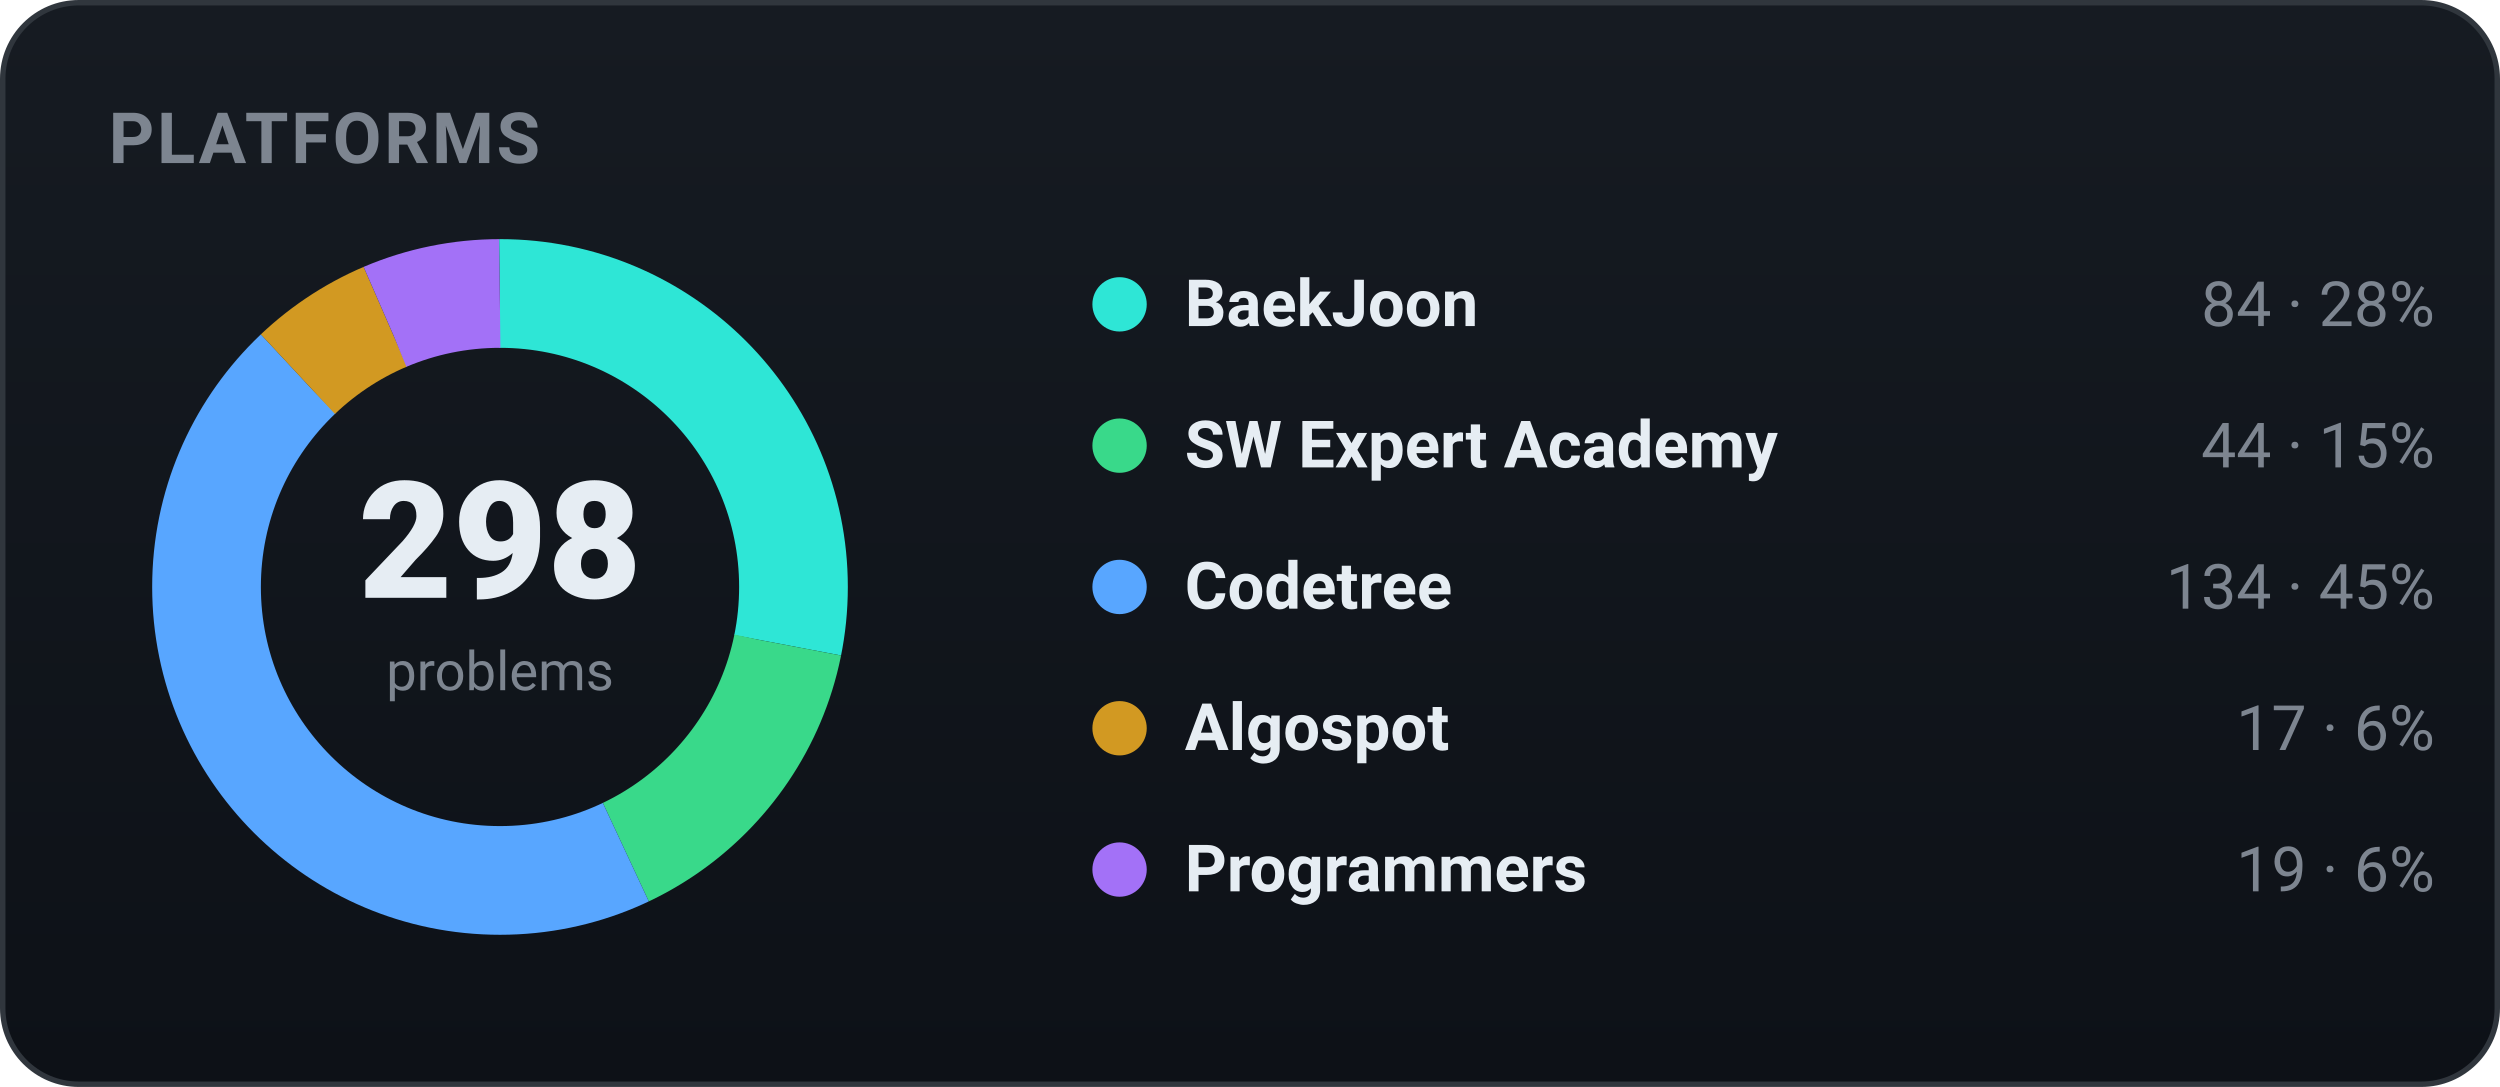
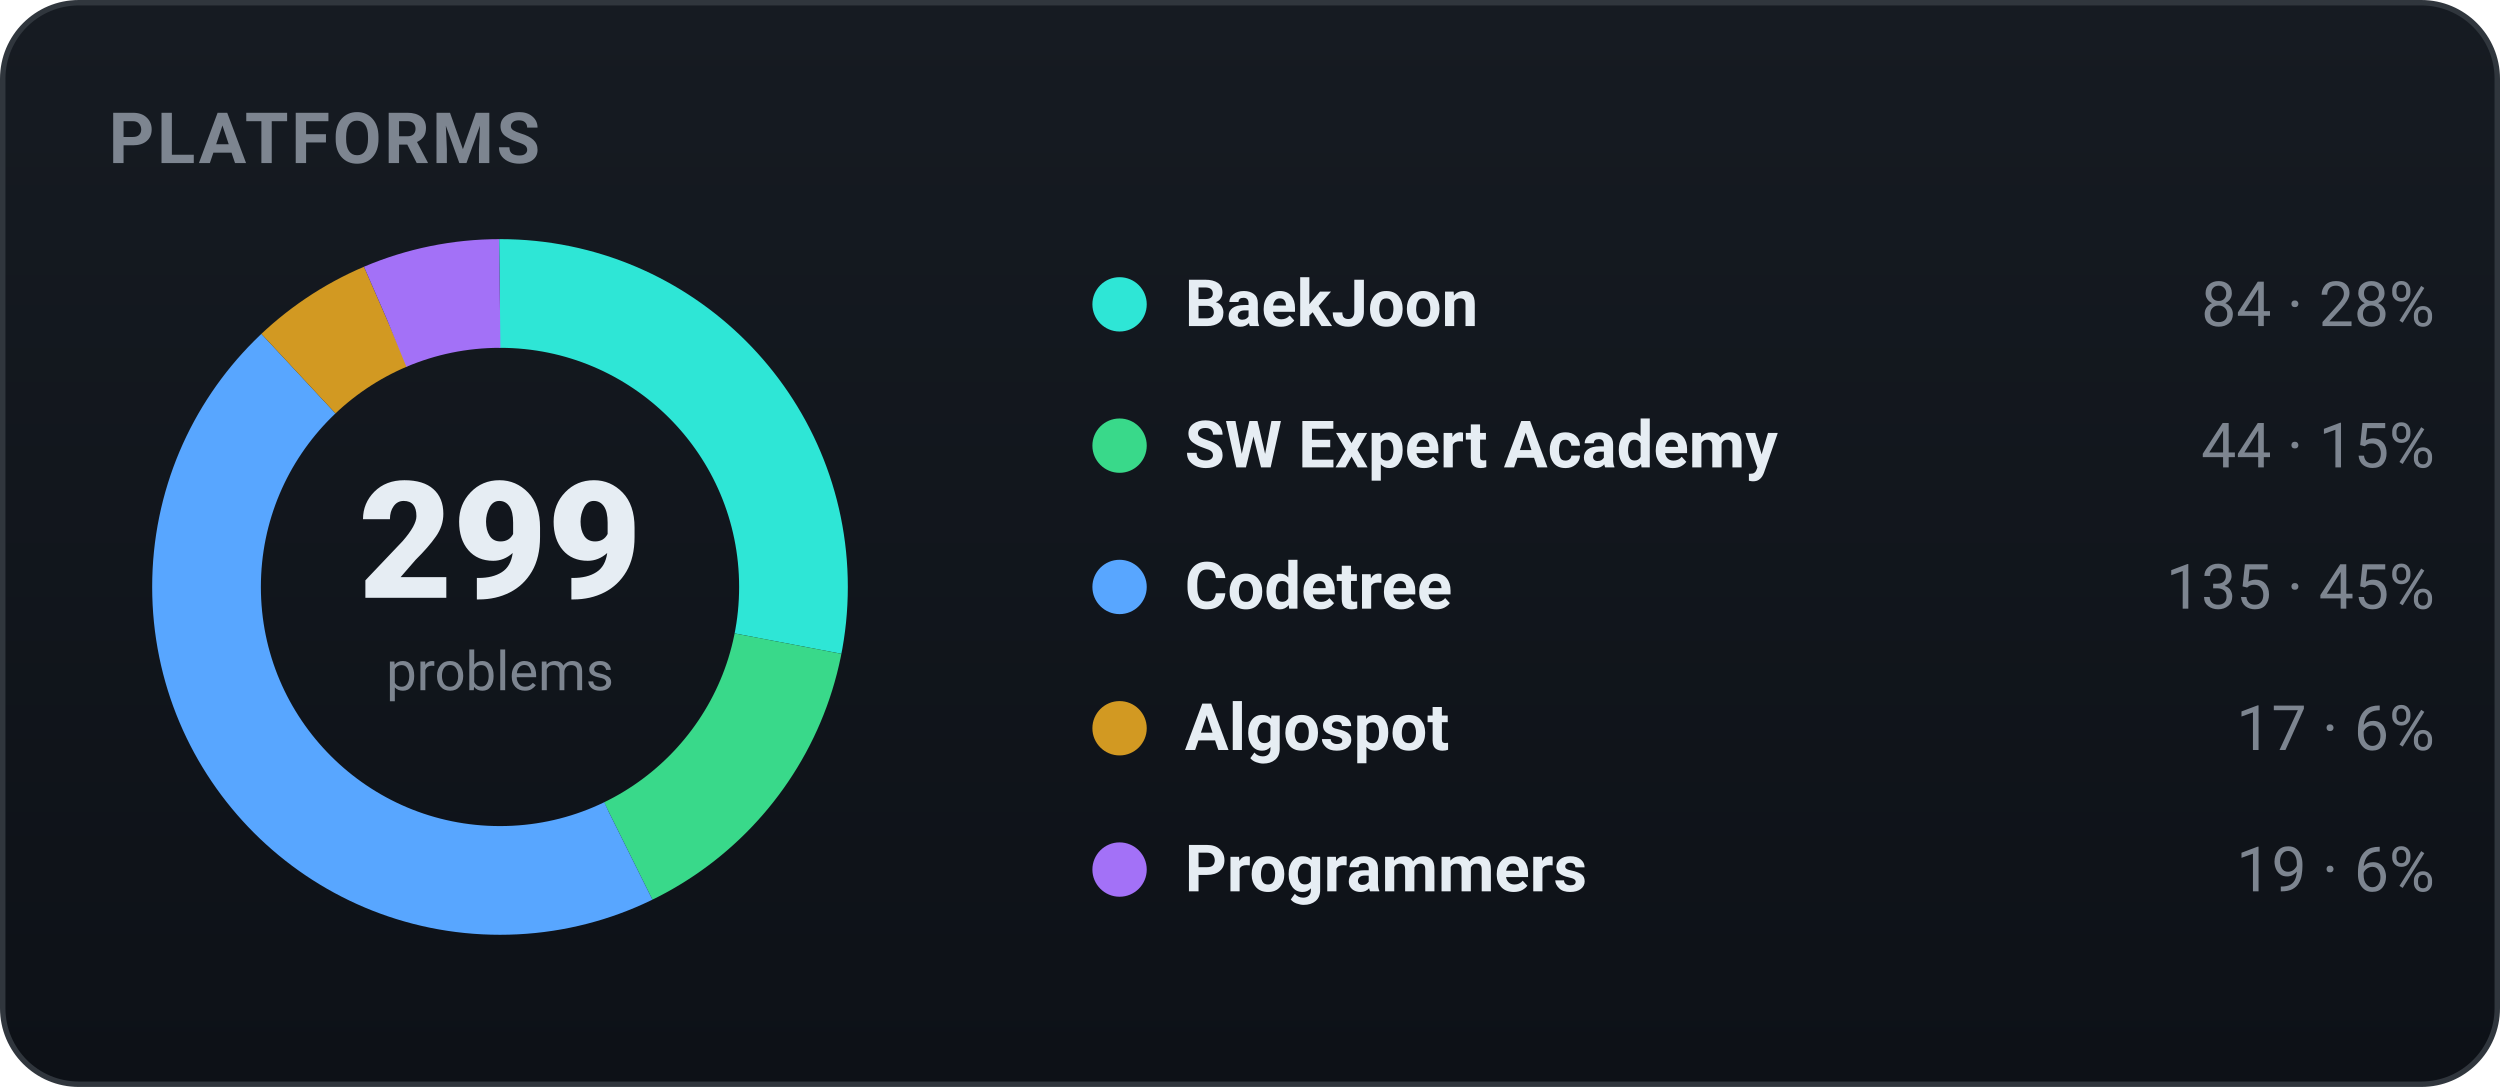
<svg xmlns="http://www.w3.org/2000/svg" width="460" height="200" viewBox="0 0 460 200" role="img" font-family="-apple-system,BlinkMacSystemFont,'Segoe UI',Roboto,'Apple SD Gothic Neo','Malgun Gothic',sans-serif">
  <defs>
    <linearGradient id="bgg" x1="0" y1="0" x2="0" y2="1">
      <stop offset="0" stop-color="#161b22" />
      <stop offset="1" stop-color="#0d1117" />
    </linearGradient>
  </defs>
  <rect x="0.5" y="0.5" width="459" height="199" rx="14" fill="url(#bgg)" stroke="#30363d" />
  <text x="20" y="30" font-family="-apple-system,BlinkMacSystemFont,'Segoe UI',Roboto,'Apple SD Gothic Neo','Malgun Gothic',sans-serif" font-size="13" font-weight="700" fill="#7d8590" letter-spacing="0.5">PLATFORMS</text>
-   <circle cx="92" cy="108" r="54" fill="none" stroke="#2ee6d6" stroke-width="20" stroke-dasharray="95.64 243.65" stroke-dashoffset="-0.00" transform="rotate(-90 92 108)" />
-   <circle cx="92" cy="108" r="54" fill="none" stroke="#39d98a" stroke-width="20" stroke-dasharray="50.10 289.20" stroke-dashoffset="-95.64" transform="rotate(-90 92 108)" />
-   <circle cx="92" cy="108" r="54" fill="none" stroke="#58a6ff" stroke-width="20" stroke-dasharray="152.57 186.72" stroke-dashoffset="-145.74" transform="rotate(-90 92 108)" />
-   <circle cx="92" cy="108" r="54" fill="none" stroke="#d29922" stroke-width="20" stroke-dasharray="19.36 319.94" stroke-dashoffset="-298.30" transform="rotate(-90 92 108)" />
-   <circle cx="92" cy="108" r="54" fill="none" stroke="#a371f7" stroke-width="20" stroke-dasharray="21.63 317.66" stroke-dashoffset="-317.66" transform="rotate(-90 92 108)" />
-   <text x="92" y="110" text-anchor="middle" font-size="30" font-weight="800" fill="#e6edf3">298</text>
+   <circle cx="92" cy="108" r="54" fill="none" stroke="#2ee6d6" stroke-width="20" stroke-dasharray="95.32 243.97" stroke-dashoffset="-0.00" transform="rotate(-90 92 108)" />
+   <circle cx="92" cy="108" r="54" fill="none" stroke="#39d98a" stroke-width="20" stroke-dasharray="49.93 289.36" stroke-dashoffset="-95.32" transform="rotate(-90 92 108)" />
+   <circle cx="92" cy="108" r="54" fill="none" stroke="#58a6ff" stroke-width="20" stroke-dasharray="153.19 186.10" stroke-dashoffset="-145.25" transform="rotate(-90 92 108)" />
+   <circle cx="92" cy="108" r="54" fill="none" stroke="#d29922" stroke-width="20" stroke-dasharray="19.29 320.00" stroke-dashoffset="-298.44" transform="rotate(-90 92 108)" />
+   <circle cx="92" cy="108" r="54" fill="none" stroke="#a371f7" stroke-width="20" stroke-dasharray="21.56 317.73" stroke-dashoffset="-317.73" transform="rotate(-90 92 108)" />
+   <text x="92" y="110" text-anchor="middle" font-size="30" font-weight="800" fill="#e6edf3">299</text>
  <text x="92" y="127" text-anchor="middle" font-size="10" fill="#7d8590">problems</text>
  <circle cx="206" cy="56" r="5" fill="#2ee6d6" />
  <text x="218" y="60" font-size="12" font-weight="600" fill="#e6edf3">BaekJoon</text>
  <text x="448" y="60" text-anchor="end" font-size="11.5" fill="#7d8590">84 · 28%</text>
  <circle cx="206" cy="82" r="5" fill="#39d98a" />
  <text x="218" y="86" font-size="12" font-weight="600" fill="#e6edf3">SW Expert Academy</text>
  <text x="448" y="86" text-anchor="end" font-size="11.5" fill="#7d8590">44 · 15%</text>
  <circle cx="206" cy="108" r="5" fill="#58a6ff" />
  <text x="218" y="112" font-size="12" font-weight="600" fill="#e6edf3">Codetree</text>
-   <text x="448" y="112" text-anchor="end" font-size="11.5" fill="#7d8590">134 · 45%</text>
+   <text x="448" y="112" text-anchor="end" font-size="11.5" fill="#7d8590">135 · 45%</text>
  <circle cx="206" cy="134" r="5" fill="#d29922" />
  <text x="218" y="138" font-size="12" font-weight="600" fill="#e6edf3">Algospot</text>
  <text x="448" y="138" text-anchor="end" font-size="11.5" fill="#7d8590">17 · 6%</text>
  <circle cx="206" cy="160" r="5" fill="#a371f7" />
  <text x="218" y="164" font-size="12" font-weight="600" fill="#e6edf3">Programmers</text>
  <text x="448" y="164" text-anchor="end" font-size="11.5" fill="#7d8590">19 · 6%</text>
</svg>
